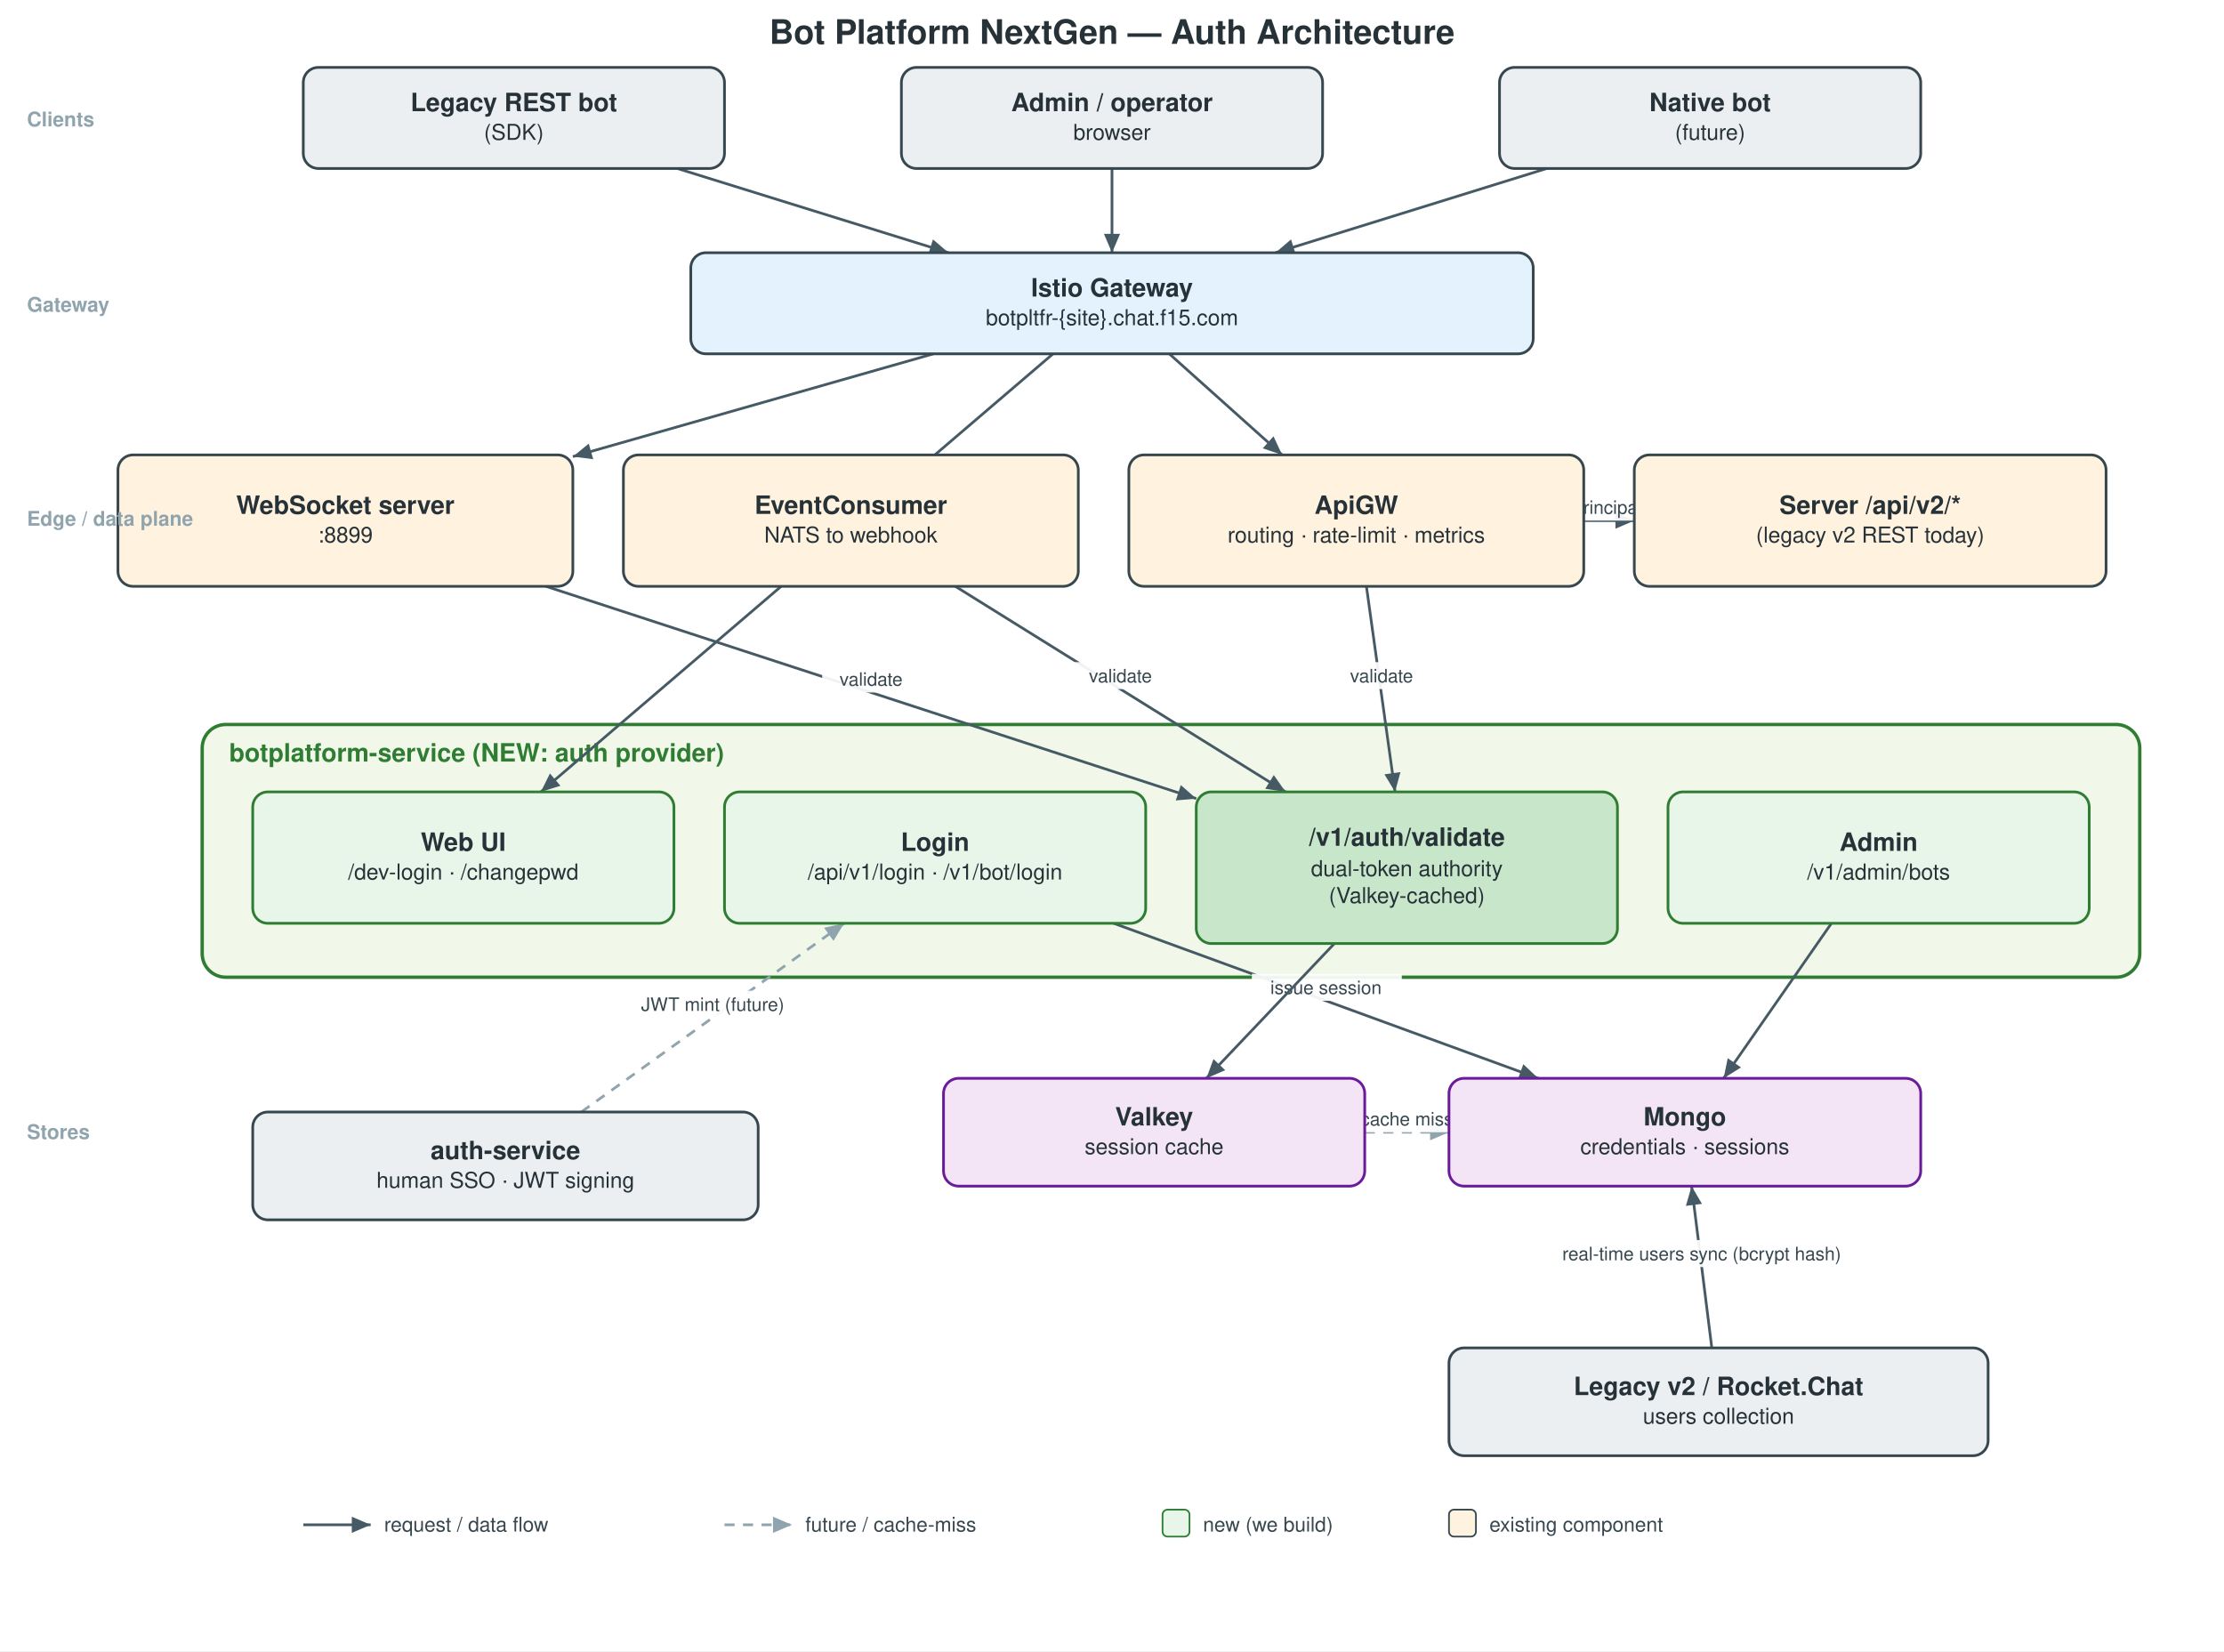
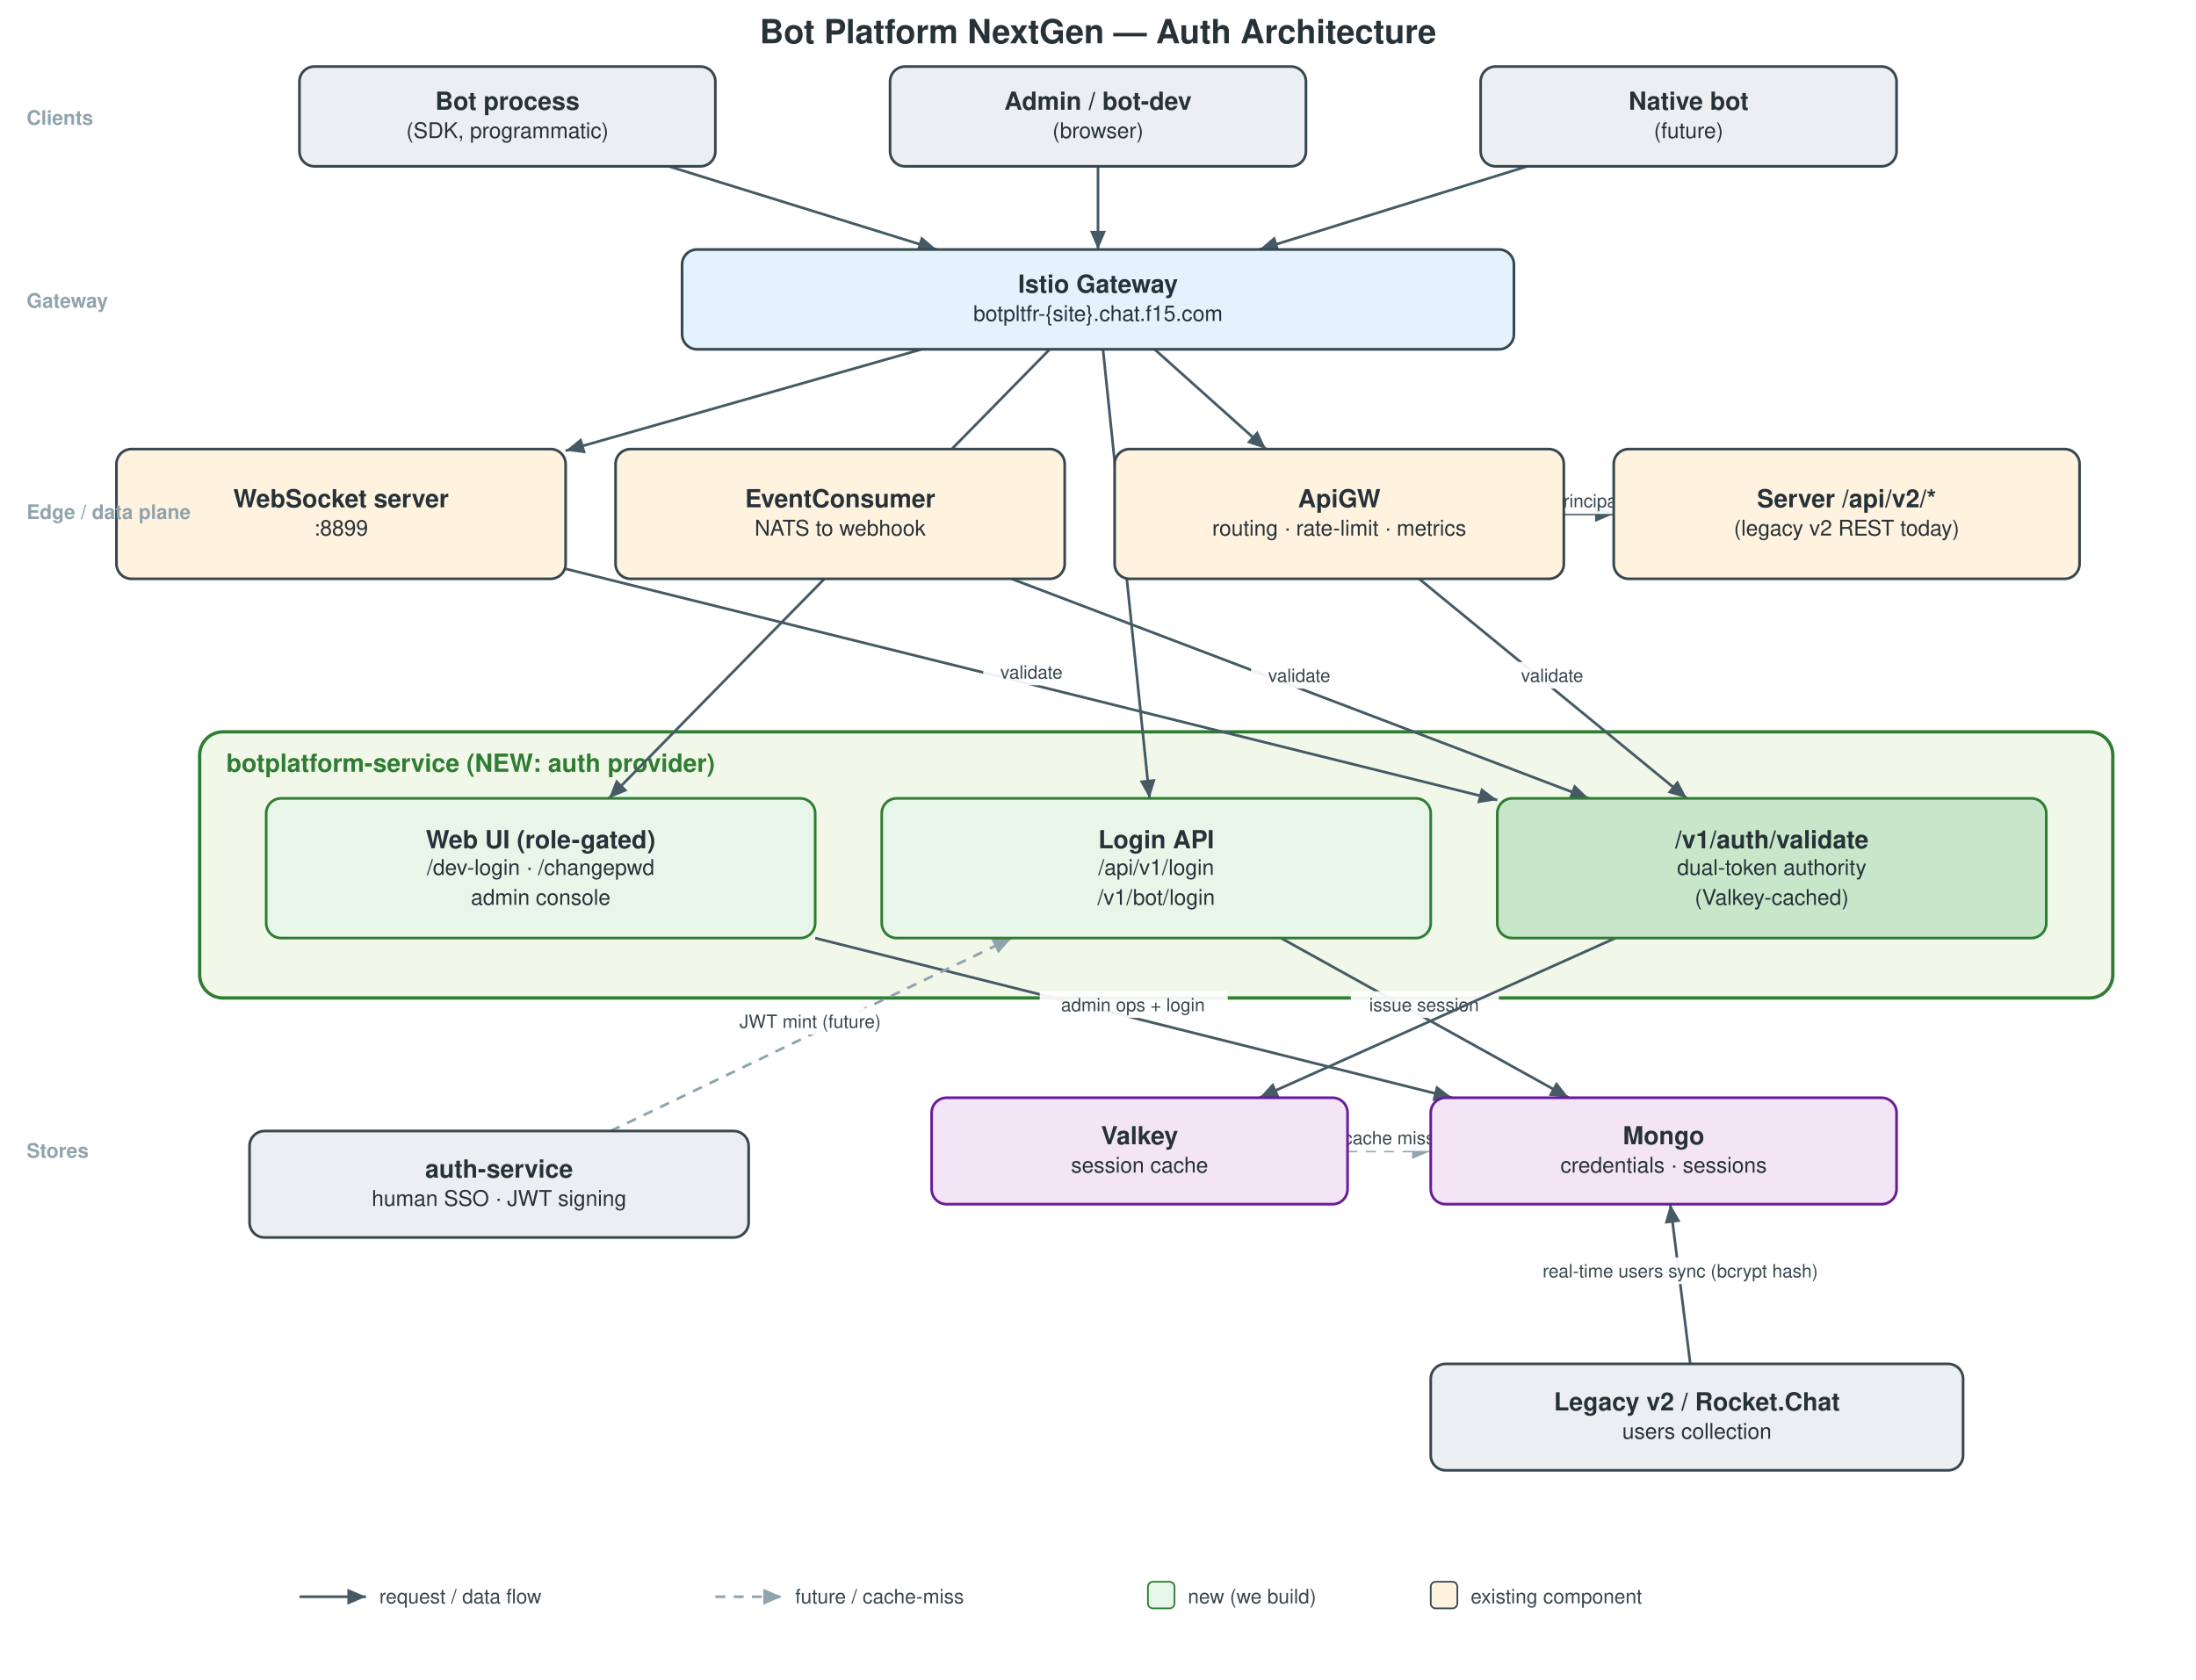
- <svg xmlns="http://www.w3.org/2000/svg" width="1320" height="980" viewBox="0 0 1320 980" font-family="Helvetica,Arial,sans-serif">
-   <rect width="1320" height="980" fill="#FFFFFF" />
+ <svg xmlns="http://www.w3.org/2000/svg" width="1320" height="1010" viewBox="0 0 1320 1010" font-family="Helvetica,Arial,sans-serif">
+   <rect width="1320" height="1010" fill="#FFFFFF" />
  <defs>
    <marker id="arr" markerWidth="9" markerHeight="9" refX="7" refY="3" orient="auto">
      <path d="M0,0 L7,3 L0,6 Z" fill="#455A64" />
    </marker>
    <marker id="arrd" markerWidth="9" markerHeight="9" refX="7" refY="3" orient="auto">
      <path d="M0,0 L7,3 L0,6 Z" fill="#90A4AE" />
    </marker>
  </defs>
  <text x="660.0" y="26" text-anchor="middle" font-size="20" font-weight="bold" fill="#263238">Bot Platform NextGen — Auth Architecture</text>
-   <rect x="120" y="430" width="1150" height="150" rx="14" fill="#F1F8E9" stroke="#2E7D32" stroke-width="2" stroke-dasharray="2 0" />
-   <text x="136" y="452" font-size="15" font-weight="bold" fill="#2E7D32">botplatform-service  (NEW: auth provider)</text>
+   <rect x="120" y="440" width="1150" height="160" rx="14" fill="#F1F8E9" stroke="#2E7D32" stroke-width="2" />
+   <text x="136" y="464" font-size="15" font-weight="bold" fill="#2E7D32">botplatform-service  (NEW: auth provider)</text>
  <line x1="402" y1="100" x2="563" y2="150" stroke="#455A64" stroke-width="1.6" marker-end="url(#arr)" />
  <line x1="660" y1="100" x2="660" y2="150" stroke="#455A64" stroke-width="1.6" marker-end="url(#arr)" />
  <line x1="918" y1="100" x2="757" y2="150" stroke="#455A64" stroke-width="1.6" marker-end="url(#arr)" />
  <line x1="694" y1="210" x2="761" y2="270" stroke="#455A64" stroke-width="1.6" marker-end="url(#arr)" />
  <line x1="554" y1="210" x2="340" y2="271" stroke="#455A64" stroke-width="1.6" marker-end="url(#arr)" />
-   <line x1="625" y1="210" x2="321" y2="470" stroke="#455A64" stroke-width="1.6" marker-end="url(#arr)" />
-   <line x1="811" y1="348" x2="828" y2="470" stroke="#455A64" stroke-width="1.6" marker-end="url(#arr)" />
-   <rect x="791" y="393" width="58" height="16" fill="#FFFFFF" opacity="0.92" />
-   <text x="820" y="405" text-anchor="middle" font-size="11" fill="#37474F">validate</text>
-   <line x1="324" y1="348" x2="710" y2="474" stroke="#455A64" stroke-width="1.6" marker-end="url(#arr)" />
-   <rect x="488" y="395" width="58" height="16" fill="#FFFFFF" opacity="0.92" />
-   <text x="517" y="407" text-anchor="middle" font-size="11" fill="#37474F">validate</text>
-   <line x1="567" y1="348" x2="763" y2="470" stroke="#455A64" stroke-width="1.6" marker-end="url(#arr)" />
-   <rect x="636" y="393" width="58" height="16" fill="#FFFFFF" opacity="0.92" />
-   <text x="665" y="405" text-anchor="middle" font-size="11" fill="#37474F">validate</text>
+   <line x1="631" y1="210" x2="366" y2="480" stroke="#455A64" stroke-width="1.6" marker-end="url(#arr)" />
+   <line x1="663" y1="210" x2="691" y2="480" stroke="#455A64" stroke-width="1.6" marker-end="url(#arr)" />
+   <line x1="853" y1="348" x2="1014" y2="480" stroke="#455A64" stroke-width="1.6" marker-end="url(#arr)" />
+   <rect x="904" y="398" width="58" height="16" fill="#FFFFFF" opacity="0.92" />
+   <text x="933" y="410" text-anchor="middle" font-size="11" fill="#37474F">validate</text>
+   <line x1="340" y1="342" x2="900" y2="481" stroke="#455A64" stroke-width="1.6" marker-end="url(#arr)" />
+   <rect x="591" y="396" width="58" height="16" fill="#FFFFFF" opacity="0.92" />
+   <text x="620" y="408" text-anchor="middle" font-size="11" fill="#37474F">validate</text>
+   <line x1="608" y1="348" x2="955" y2="480" stroke="#455A64" stroke-width="1.6" marker-end="url(#arr)" />
+   <rect x="752" y="398" width="58" height="16" fill="#FFFFFF" opacity="0.92" />
+   <text x="781" y="410" text-anchor="middle" font-size="11" fill="#37474F">validate</text>
  <line x1="940" y1="309" x2="970" y2="309" stroke="#455A64" stroke-width="1.6" marker-end="url(#arr)" />
  <rect x="877" y="293" width="157" height="16" fill="#FFFFFF" opacity="0.92" />
  <text x="955" y="305" text-anchor="middle" font-size="11" fill="#37474F">route + principal (mTLS)</text>
-   <line x1="661" y1="548" x2="913" y2="640" stroke="#455A64" stroke-width="1.6" marker-end="url(#arr)" />
-   <rect x="743" y="578" width="89" height="16" fill="#FFFFFF" opacity="0.92" />
-   <text x="787" y="590" text-anchor="middle" font-size="11" fill="#37474F">issue session</text>
-   <line x1="792" y1="560" x2="716" y2="640" stroke="#455A64" stroke-width="1.6" marker-end="url(#arr)" />
-   <line x1="810" y1="672" x2="860" y2="672" stroke="#90A4AE" stroke-width="1.6" stroke-dasharray="6 5" marker-end="url(#arrd)" />
-   <rect x="800" y="656" width="70" height="16" fill="#FFFFFF" opacity="0.92" />
-   <text x="835" y="668" text-anchor="middle" font-size="11" fill="#37474F">cache miss</text>
-   <line x1="1087" y1="548" x2="1023" y2="640" stroke="#455A64" stroke-width="1.6" marker-end="url(#arr)" />
-   <line x1="1016" y1="800" x2="1004" y2="704" stroke="#455A64" stroke-width="1.6" marker-end="url(#arr)" />
-   <rect x="901" y="736" width="219" height="16" fill="#FFFFFF" opacity="0.92" />
-   <text x="1010" y="748" text-anchor="middle" font-size="11" fill="#37474F">real-time users sync (bcrypt hash)</text>
-   <line x1="345" y1="660" x2="501" y2="548" stroke="#90A4AE" stroke-width="1.6" stroke-dasharray="6 5" marker-end="url(#arrd)" />
-   <rect x="366" y="588" width="113" height="16" fill="#FFFFFF" opacity="0.92" />
-   <text x="423" y="600" text-anchor="middle" font-size="11" fill="#37474F">JWT mint (future)</text>
+   <line x1="770" y1="564" x2="943" y2="660" stroke="#455A64" stroke-width="1.6" marker-end="url(#arr)" />
+   <rect x="812" y="596" width="89" height="16" fill="#FFFFFF" opacity="0.92" />
+   <text x="856" y="608" text-anchor="middle" font-size="11" fill="#37474F">issue session</text>
+   <line x1="490" y1="564" x2="873" y2="660" stroke="#455A64" stroke-width="1.6" marker-end="url(#arr)" />
+   <rect x="625" y="596" width="113" height="16" fill="#FFFFFF" opacity="0.92" />
+   <text x="681" y="608" text-anchor="middle" font-size="11" fill="#37474F">admin ops + login</text>
+   <line x1="971" y1="564" x2="757" y2="660" stroke="#455A64" stroke-width="1.6" marker-end="url(#arr)" />
+   <line x1="810" y1="692" x2="860" y2="692" stroke="#90A4AE" stroke-width="1.6" stroke-dasharray="6 5" marker-end="url(#arrd)" />
+   <rect x="800" y="676" width="70" height="16" fill="#FFFFFF" opacity="0.92" />
+   <text x="835" y="688" text-anchor="middle" font-size="11" fill="#37474F">cache miss</text>
+   <line x1="1016" y1="820" x2="1004" y2="724" stroke="#455A64" stroke-width="1.6" marker-end="url(#arr)" />
+   <rect x="901" y="756" width="219" height="16" fill="#FFFFFF" opacity="0.92" />
+   <text x="1010" y="768" text-anchor="middle" font-size="11" fill="#37474F">real-time users sync (bcrypt hash)</text>
+   <line x1="367" y1="680" x2="608" y2="564" stroke="#90A4AE" stroke-width="1.6" stroke-dasharray="6 5" marker-end="url(#arrd)" />
+   <rect x="430" y="606" width="113" height="16" fill="#FFFFFF" opacity="0.92" />
+   <text x="487" y="618" text-anchor="middle" font-size="11" fill="#37474F">JWT mint (future)</text>
  <rect x="180" y="40" width="250" height="60" rx="9" fill="#ECEFF1" stroke="#37474F" stroke-width="1.6" />
-   <text x="305" y="66" text-anchor="middle" font-size="15" font-weight="bold" fill="#263238">Legacy REST bot</text>
-   <text x="305" y="83" text-anchor="middle" font-size="13" font-weight="normal" fill="#263238">(SDK)</text>
+   <text x="305" y="66" text-anchor="middle" font-size="15" font-weight="bold" fill="#263238">Bot process</text>
+   <text x="305" y="83" text-anchor="middle" font-size="13" font-weight="normal" fill="#263238">(SDK, programmatic)</text>
  <rect x="535" y="40" width="250" height="60" rx="9" fill="#ECEFF1" stroke="#37474F" stroke-width="1.6" />
-   <text x="660" y="66" text-anchor="middle" font-size="15" font-weight="bold" fill="#263238">Admin / operator</text>
-   <text x="660" y="83" text-anchor="middle" font-size="13" font-weight="normal" fill="#263238">browser</text>
+   <text x="660" y="66" text-anchor="middle" font-size="15" font-weight="bold" fill="#263238">Admin / bot-dev</text>
+   <text x="660" y="83" text-anchor="middle" font-size="13" font-weight="normal" fill="#263238">(browser)</text>
  <rect x="890" y="40" width="250" height="60" rx="9" fill="#ECEFF1" stroke="#37474F" stroke-width="1.6" />
  <text x="1015" y="66" text-anchor="middle" font-size="15" font-weight="bold" fill="#263238">Native bot</text>
  <text x="1015" y="83" text-anchor="middle" font-size="13" font-weight="normal" fill="#263238">(future)</text>
  <rect x="410" y="150" width="500" height="60" rx="9" fill="#E3F2FD" stroke="#37474F" stroke-width="1.6" />
  <text x="660" y="176" text-anchor="middle" font-size="15" font-weight="bold" fill="#263238">Istio Gateway</text>
  <text x="660" y="193" text-anchor="middle" font-size="13" font-weight="normal" fill="#263238">botpltfr-{site}.chat.f15.com</text>
  <rect x="70" y="270" width="270" height="78" rx="9" fill="#FFF3E0" stroke="#37474F" stroke-width="1.6" />
  <text x="205" y="305" text-anchor="middle" font-size="15" font-weight="bold" fill="#263238">WebSocket server</text>
  <text x="205" y="322" text-anchor="middle" font-size="13" font-weight="normal" fill="#263238">:8899</text>
  <rect x="370" y="270" width="270" height="78" rx="9" fill="#FFF3E0" stroke="#37474F" stroke-width="1.6" />
  <text x="505" y="305" text-anchor="middle" font-size="15" font-weight="bold" fill="#263238">EventConsumer</text>
  <text x="505" y="322" text-anchor="middle" font-size="13" font-weight="normal" fill="#263238">NATS to webhook</text>
  <rect x="670" y="270" width="270" height="78" rx="9" fill="#FFF3E0" stroke="#37474F" stroke-width="1.6" />
  <text x="805" y="305" text-anchor="middle" font-size="15" font-weight="bold" fill="#263238">ApiGW</text>
  <text x="805" y="322" text-anchor="middle" font-size="13" font-weight="normal" fill="#263238">routing · rate-limit · metrics</text>
  <rect x="970" y="270" width="280" height="78" rx="9" fill="#FFF3E0" stroke="#37474F" stroke-width="1.6" />
  <text x="1110" y="305" text-anchor="middle" font-size="15" font-weight="bold" fill="#263238">Server  /api/v2/*</text>
  <text x="1110" y="322" text-anchor="middle" font-size="13" font-weight="normal" fill="#263238">(legacy v2 REST today)</text>
-   <rect x="150" y="470" width="250" height="78" rx="9" fill="#E8F5E9" stroke="#2E7D32" stroke-width="1.6" />
-   <text x="275" y="505" text-anchor="middle" font-size="15" font-weight="bold" fill="#263238">Web UI</text>
-   <text x="275" y="522" text-anchor="middle" font-size="13" font-weight="normal" fill="#263238">/dev-login · /changepwd</text>
-   <rect x="430" y="470" width="250" height="78" rx="9" fill="#E8F5E9" stroke="#2E7D32" stroke-width="1.6" />
-   <text x="555" y="505" text-anchor="middle" font-size="15" font-weight="bold" fill="#263238">Login</text>
-   <text x="555" y="522" text-anchor="middle" font-size="13" font-weight="normal" fill="#263238">/api/v1/login · /v1/bot/login</text>
-   <rect x="710" y="470" width="250" height="90" rx="9" fill="#C8E6C9" stroke="#2E7D32" stroke-width="1.6" />
-   <text x="835" y="502" text-anchor="middle" font-size="15" font-weight="bold" fill="#263238">/v1/auth/validate</text>
-   <text x="835" y="520" text-anchor="middle" font-size="13" font-weight="normal" fill="#263238">dual-token authority</text>
-   <text x="835" y="536" text-anchor="middle" font-size="13" font-weight="normal" fill="#263238">(Valkey-cached)</text>
-   <rect x="990" y="470" width="250" height="78" rx="9" fill="#E8F5E9" stroke="#2E7D32" stroke-width="1.6" />
-   <text x="1115" y="505" text-anchor="middle" font-size="15" font-weight="bold" fill="#263238">Admin</text>
-   <text x="1115" y="522" text-anchor="middle" font-size="13" font-weight="normal" fill="#263238">/v1/admin/bots</text>
-   <rect x="560" y="640" width="250" height="64" rx="9" fill="#F3E5F5" stroke="#6A1B9A" stroke-width="1.6" />
-   <text x="685" y="668" text-anchor="middle" font-size="15" font-weight="bold" fill="#263238">Valkey</text>
-   <text x="685" y="685" text-anchor="middle" font-size="13" font-weight="normal" fill="#263238">session cache</text>
-   <rect x="860" y="640" width="280" height="64" rx="9" fill="#F3E5F5" stroke="#6A1B9A" stroke-width="1.6" />
-   <text x="1000" y="668" text-anchor="middle" font-size="15" font-weight="bold" fill="#263238">Mongo</text>
-   <text x="1000" y="685" text-anchor="middle" font-size="13" font-weight="normal" fill="#263238">credentials · sessions</text>
-   <rect x="150" y="660" width="300" height="64" rx="9" fill="#ECEFF1" stroke="#37474F" stroke-width="1.6" />
-   <text x="300" y="688" text-anchor="middle" font-size="15" font-weight="bold" fill="#263238">auth-service</text>
-   <text x="300" y="705" text-anchor="middle" font-size="13" font-weight="normal" fill="#263238">human SSO · JWT signing</text>
-   <rect x="860" y="800" width="320" height="64" rx="9" fill="#ECEFF1" stroke="#37474F" stroke-width="1.6" />
-   <text x="1020" y="828" text-anchor="middle" font-size="15" font-weight="bold" fill="#263238">Legacy v2 / Rocket.Chat</text>
-   <text x="1020" y="845" text-anchor="middle" font-size="13" font-weight="normal" fill="#263238">users collection</text>
-   <text x="16" y="75" font-size="12" font-weight="bold" fill="#90A4AE" transform="rotate(0)">Clients</text>
-   <text x="16" y="185" font-size="12" font-weight="bold" fill="#90A4AE" transform="rotate(0)">Gateway</text>
-   <text x="16" y="312" font-size="12" font-weight="bold" fill="#90A4AE" transform="rotate(0)">Edge / data plane</text>
-   <text x="16" y="676" font-size="12" font-weight="bold" fill="#90A4AE" transform="rotate(0)">Stores</text>
-   <line x1="180" y1="905" x2="220" y2="905" stroke="#455A64" stroke-width="1.6" marker-end="url(#arr)" />
-   <text x="228" y="909" font-size="12" fill="#37474F">request / data flow</text>
-   <line x1="430" y1="905" x2="470" y2="905" stroke="#90A4AE" stroke-width="1.6" stroke-dasharray="6 5" marker-end="url(#arrd)" />
-   <text x="478" y="909" font-size="12" fill="#37474F">future / cache-miss</text>
-   <rect x="690" y="896" width="16" height="16" rx="3" fill="#E8F5E9" stroke="#2E7D32" />
-   <text x="714" y="909" font-size="12" fill="#37474F">new (we build)</text>
-   <rect x="860" y="896" width="16" height="16" rx="3" fill="#FFF3E0" stroke="#37474F" />
-   <text x="884" y="909" font-size="12" fill="#37474F">existing component</text>
+   <rect x="160" y="480" width="330" height="84" rx="9" fill="#E8F5E9" stroke="#2E7D32" stroke-width="1.6" />
+   <text x="325" y="510" text-anchor="middle" font-size="15" font-weight="bold" fill="#263238">Web UI (role-gated)</text>
+   <text x="325" y="526" text-anchor="middle" font-size="13" font-weight="normal" fill="#263238">/dev-login · /changepwd</text>
+   <text x="325" y="544" text-anchor="middle" font-size="13" font-weight="normal" fill="#263238">admin console</text>
+   <rect x="530" y="480" width="330" height="84" rx="9" fill="#E8F5E9" stroke="#2E7D32" stroke-width="1.6" />
+   <text x="695" y="510" text-anchor="middle" font-size="15" font-weight="bold" fill="#263238">Login API</text>
+   <text x="695" y="526" text-anchor="middle" font-size="13" font-weight="normal" fill="#263238">/api/v1/login</text>
+   <text x="695" y="544" text-anchor="middle" font-size="13" font-weight="normal" fill="#263238">/v1/bot/login</text>
+   <rect x="900" y="480" width="330" height="84" rx="9" fill="#C8E6C9" stroke="#2E7D32" stroke-width="1.6" />
+   <text x="1065" y="510" text-anchor="middle" font-size="15" font-weight="bold" fill="#263238">/v1/auth/validate</text>
+   <text x="1065" y="526" text-anchor="middle" font-size="13" font-weight="normal" fill="#263238">dual-token authority</text>
+   <text x="1065" y="544" text-anchor="middle" font-size="13" font-weight="normal" fill="#263238">(Valkey-cached)</text>
+   <rect x="560" y="660" width="250" height="64" rx="9" fill="#F3E5F5" stroke="#6A1B9A" stroke-width="1.6" />
+   <text x="685" y="688" text-anchor="middle" font-size="15" font-weight="bold" fill="#263238">Valkey</text>
+   <text x="685" y="705" text-anchor="middle" font-size="13" font-weight="normal" fill="#263238">session cache</text>
+   <rect x="860" y="660" width="280" height="64" rx="9" fill="#F3E5F5" stroke="#6A1B9A" stroke-width="1.6" />
+   <text x="1000" y="688" text-anchor="middle" font-size="15" font-weight="bold" fill="#263238">Mongo</text>
+   <text x="1000" y="705" text-anchor="middle" font-size="13" font-weight="normal" fill="#263238">credentials · sessions</text>
+   <rect x="150" y="680" width="300" height="64" rx="9" fill="#ECEFF1" stroke="#37474F" stroke-width="1.6" />
+   <text x="300" y="708" text-anchor="middle" font-size="15" font-weight="bold" fill="#263238">auth-service</text>
+   <text x="300" y="725" text-anchor="middle" font-size="13" font-weight="normal" fill="#263238">human SSO · JWT signing</text>
+   <rect x="860" y="820" width="320" height="64" rx="9" fill="#ECEFF1" stroke="#37474F" stroke-width="1.6" />
+   <text x="1020" y="848" text-anchor="middle" font-size="15" font-weight="bold" fill="#263238">Legacy v2 / Rocket.Chat</text>
+   <text x="1020" y="865" text-anchor="middle" font-size="13" font-weight="normal" fill="#263238">users collection</text>
+   <text x="16" y="75" font-size="12" font-weight="bold" fill="#90A4AE">Clients</text>
+   <text x="16" y="185" font-size="12" font-weight="bold" fill="#90A4AE">Gateway</text>
+   <text x="16" y="312" font-size="12" font-weight="bold" fill="#90A4AE">Edge / data plane</text>
+   <text x="16" y="696" font-size="12" font-weight="bold" fill="#90A4AE">Stores</text>
+   <line x1="180" y1="960" x2="220" y2="960" stroke="#455A64" stroke-width="1.6" marker-end="url(#arr)" />
+   <text x="228" y="964" font-size="12" fill="#37474F">request / data flow</text>
+   <line x1="430" y1="960" x2="470" y2="960" stroke="#90A4AE" stroke-width="1.6" stroke-dasharray="6 5" marker-end="url(#arrd)" />
+   <text x="478" y="964" font-size="12" fill="#37474F">future / cache-miss</text>
+   <rect x="690" y="951" width="16" height="16" rx="3" fill="#E8F5E9" stroke="#2E7D32" />
+   <text x="714" y="964" font-size="12" fill="#37474F">new (we build)</text>
+   <rect x="860" y="951" width="16" height="16" rx="3" fill="#FFF3E0" stroke="#37474F" />
+   <text x="884" y="964" font-size="12" fill="#37474F">existing component</text>
</svg>
